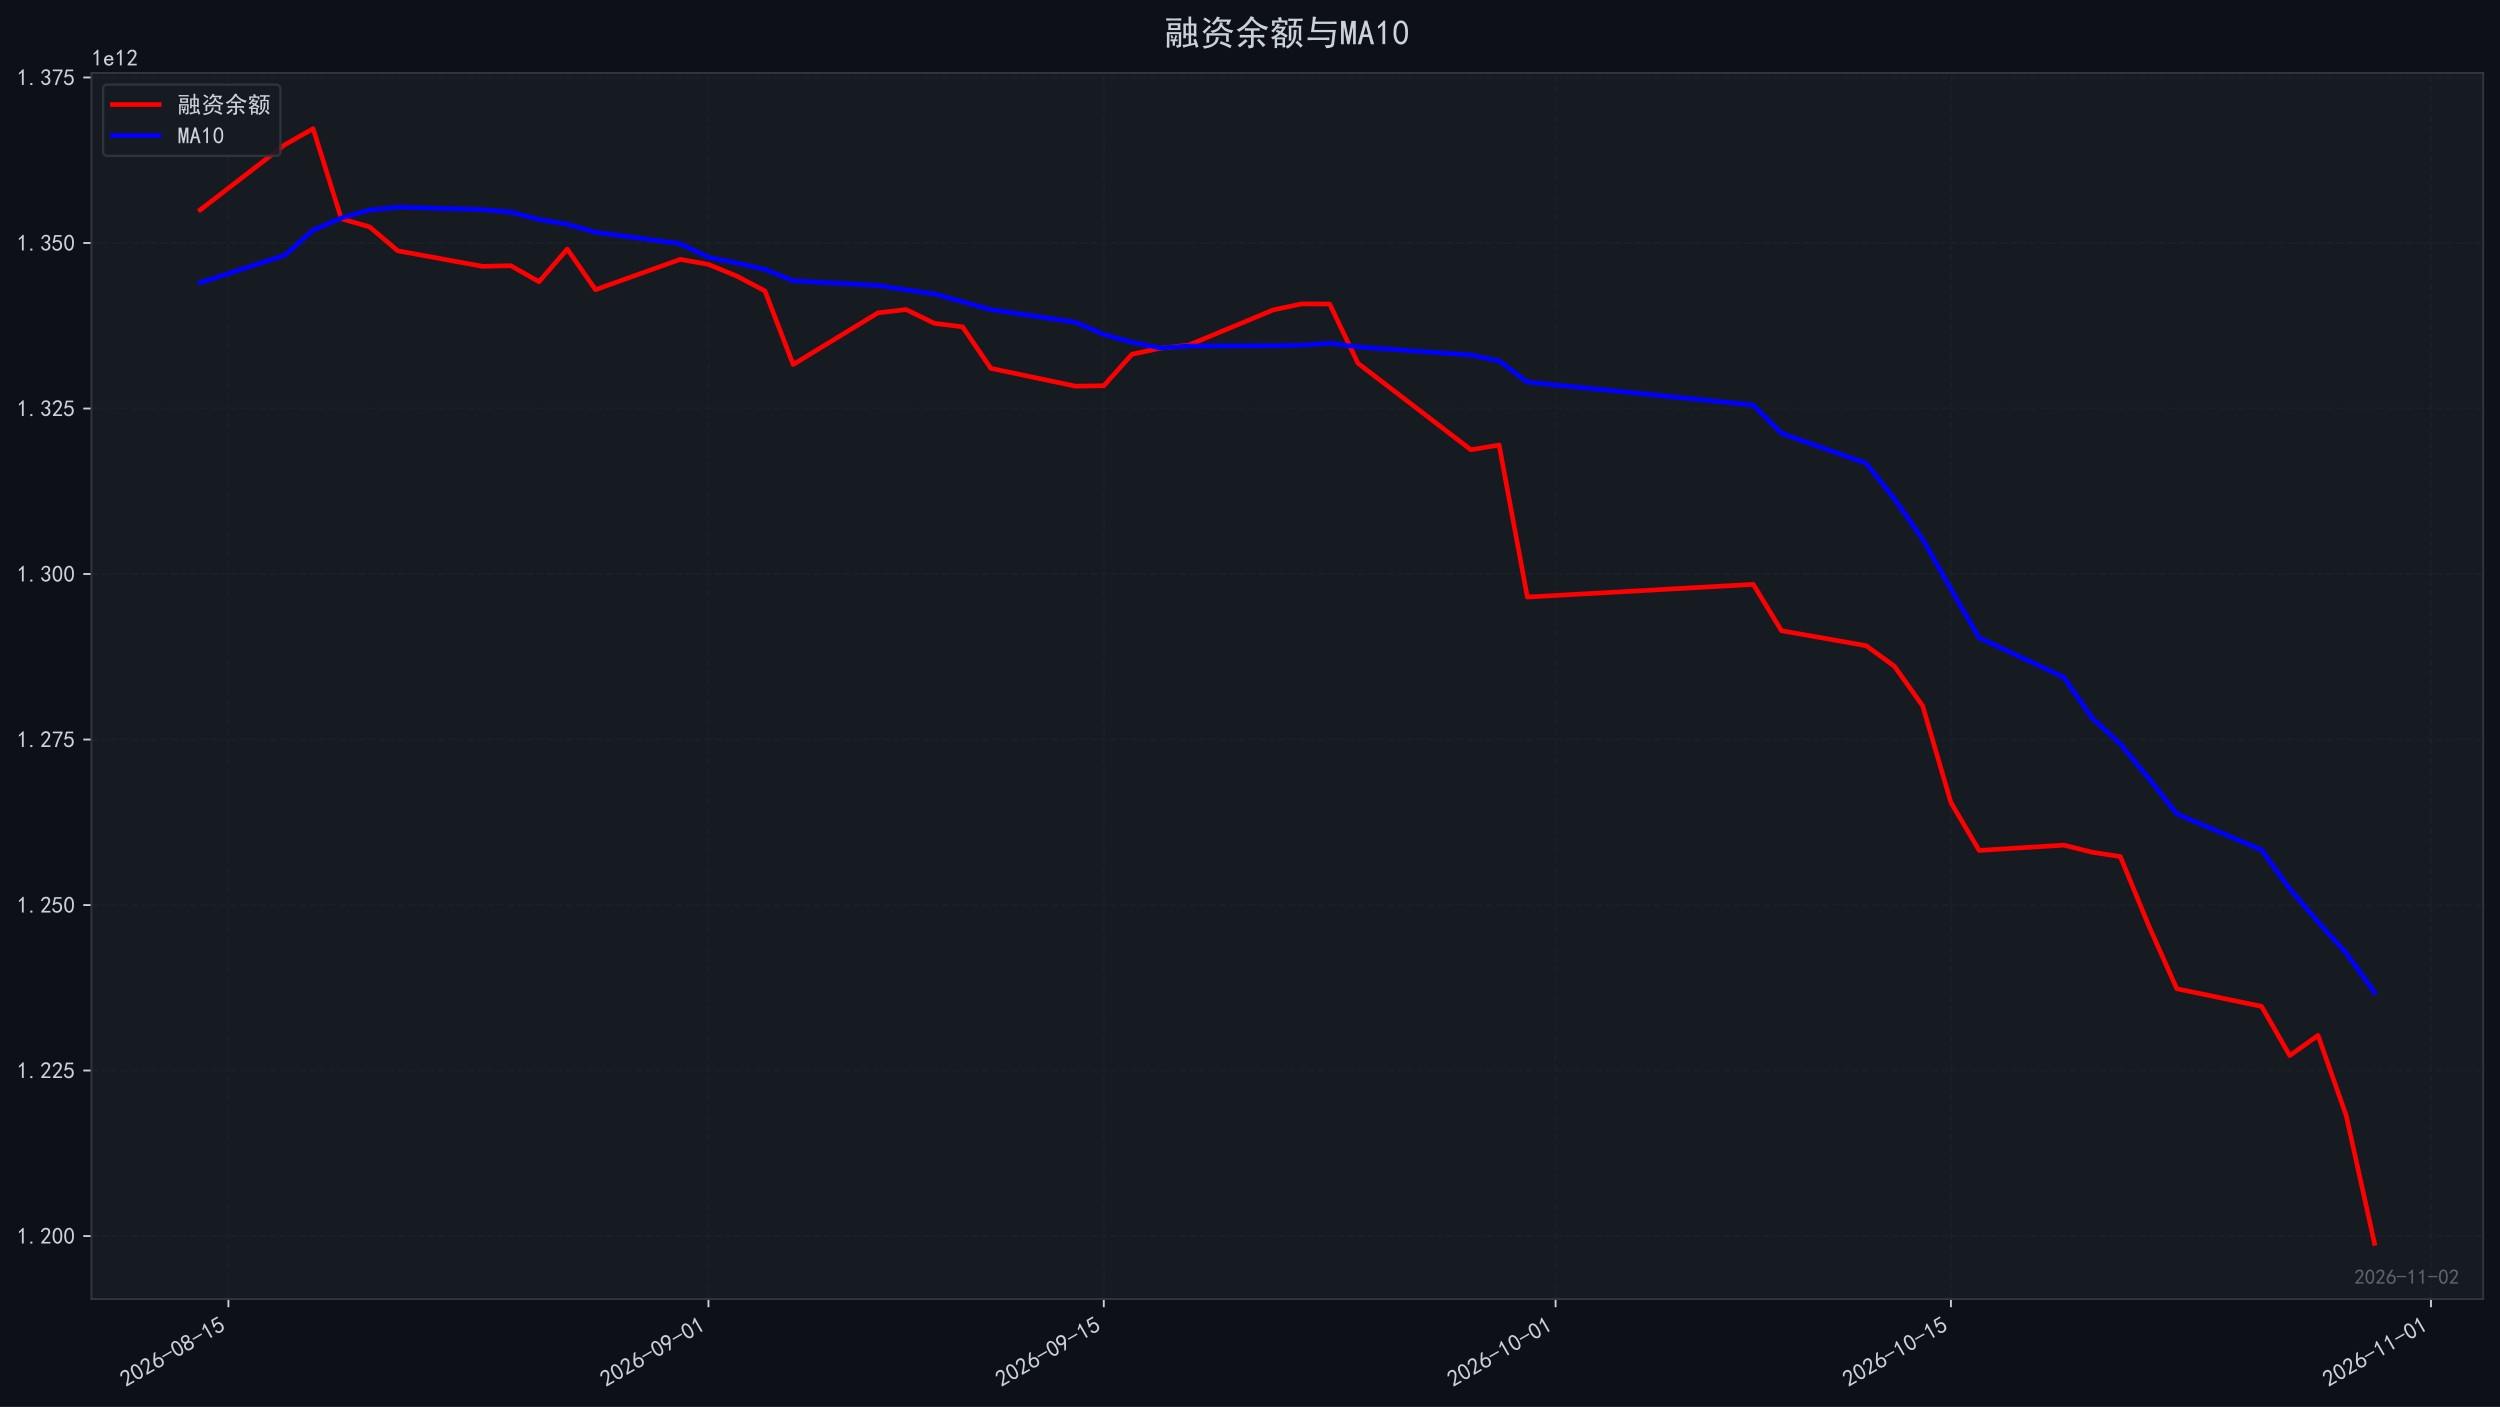
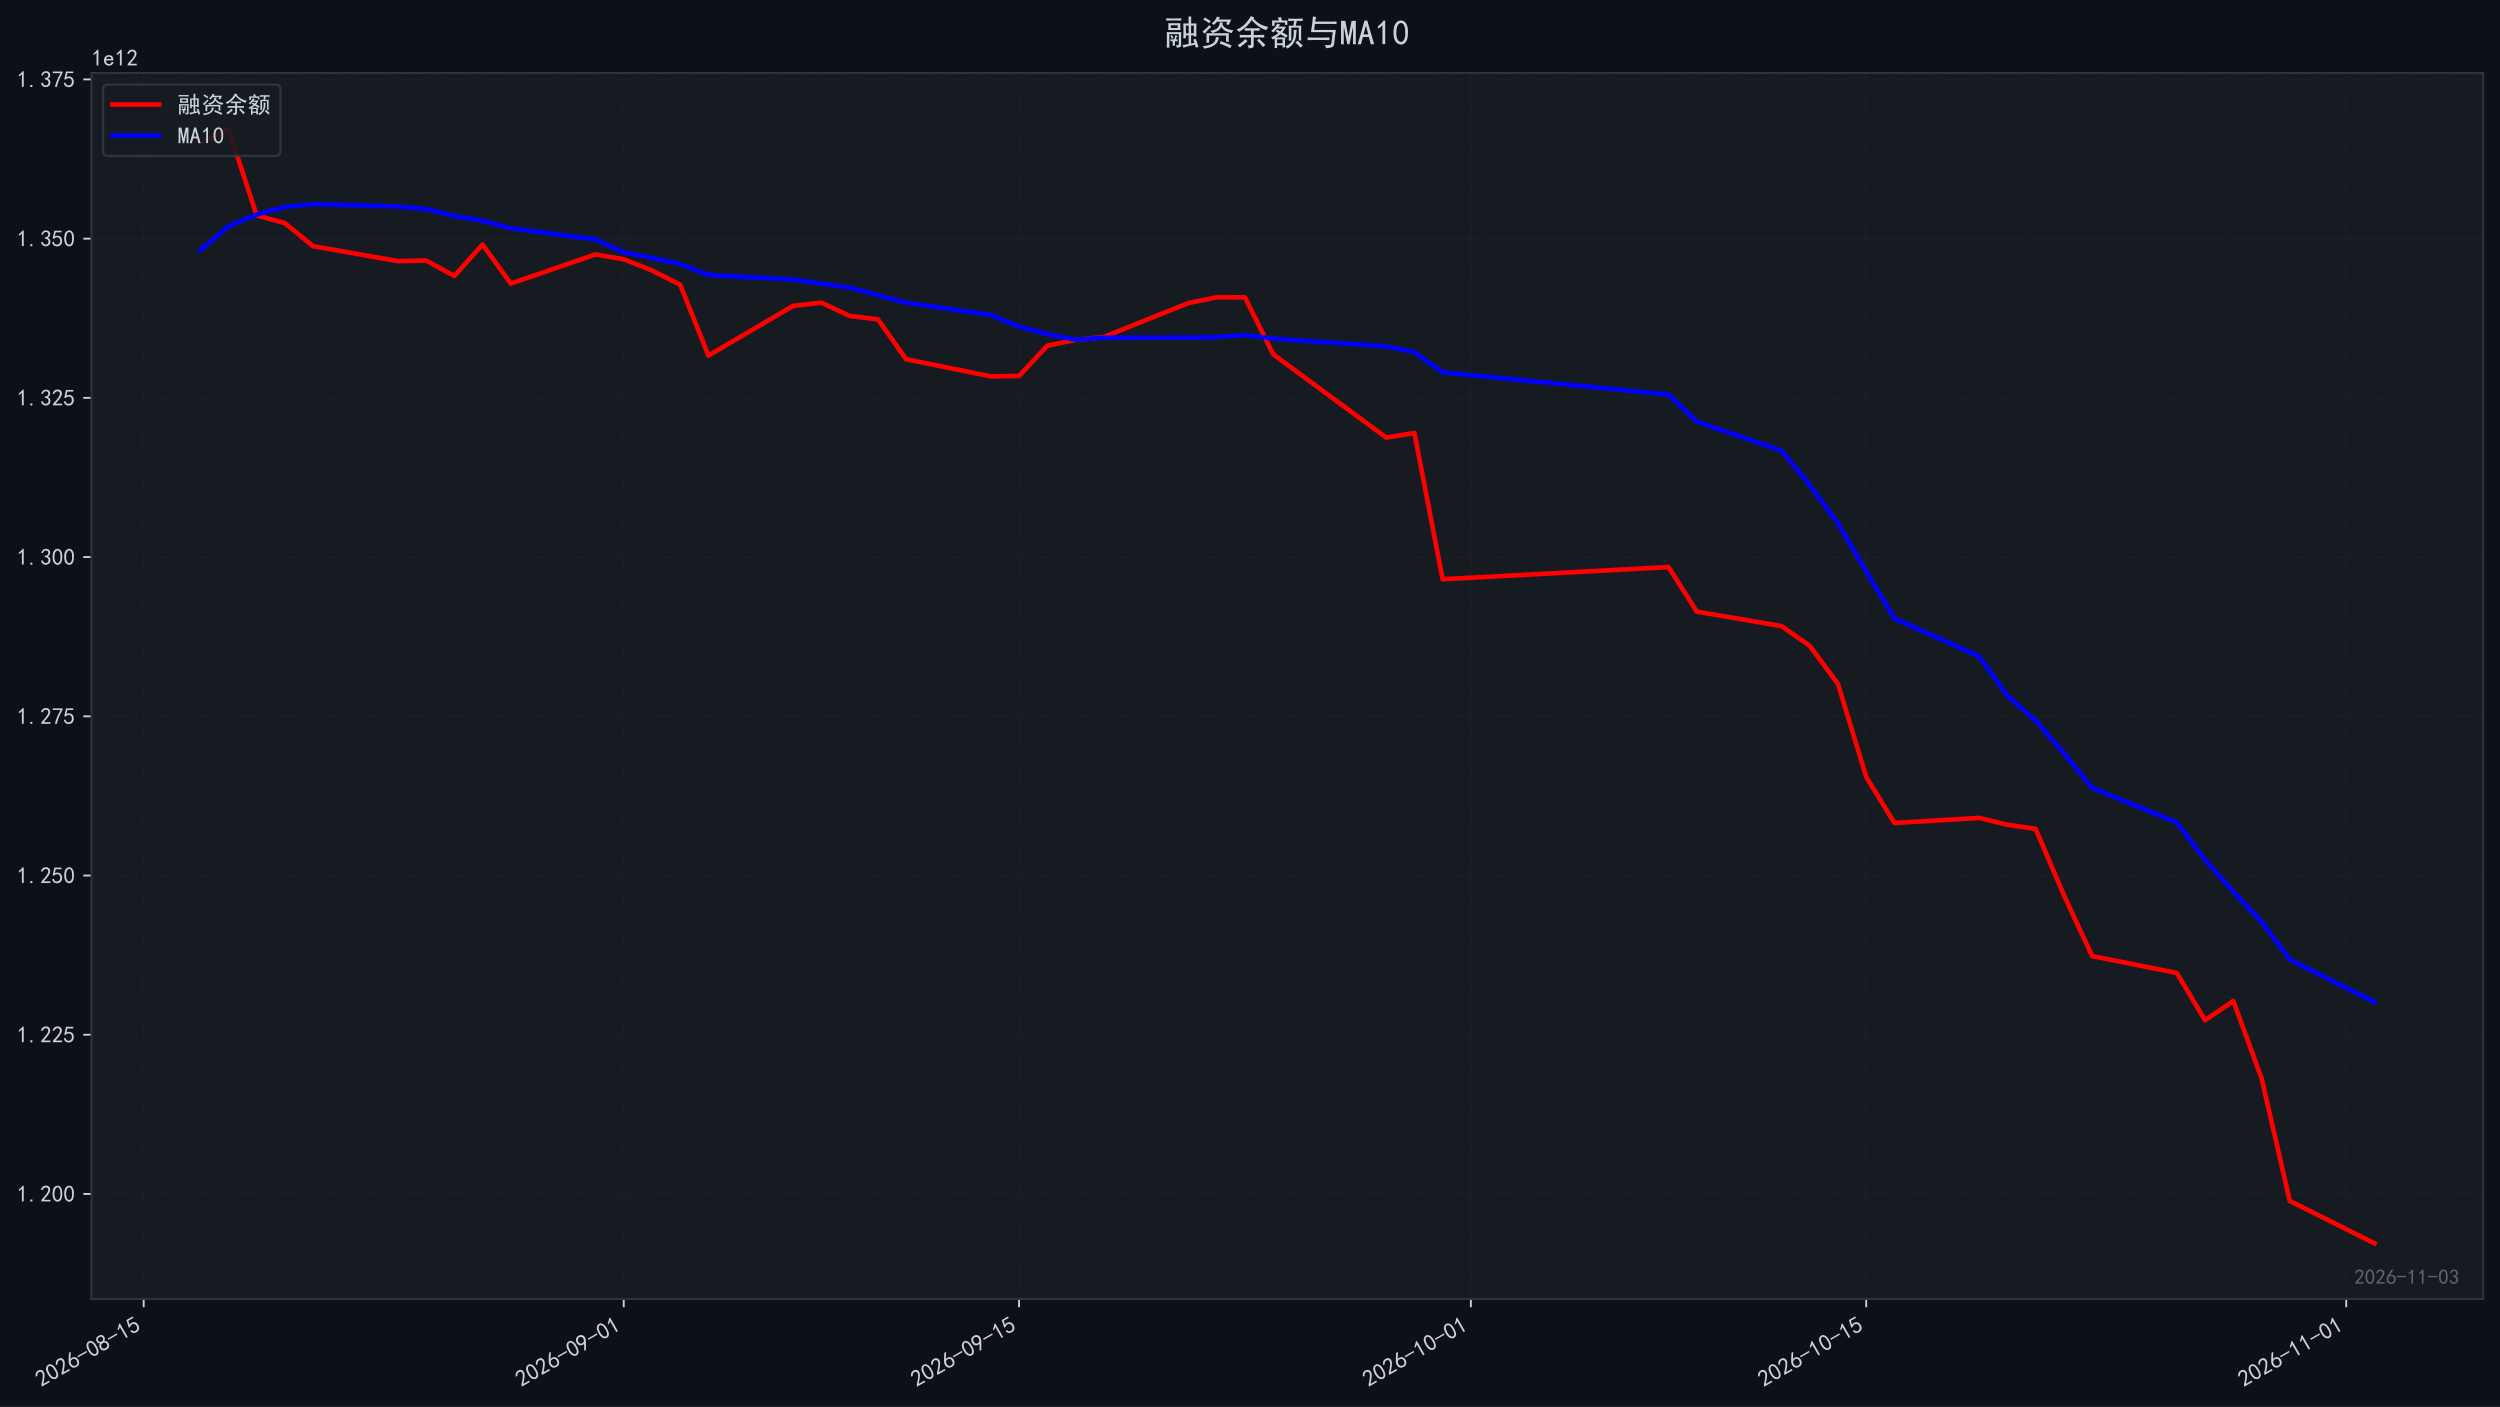
<svg xmlns="http://www.w3.org/2000/svg" xmlns:xlink="http://www.w3.org/1999/xlink" width="1071.68pt" height="603.107pt" viewBox="0 0 1071.68 603.107" version="1.1">
  <defs>
    <style type="text/css">*{stroke-linejoin: round; stroke-linecap: butt}</style>
  </defs>
  <g id="figure_1">
    <g id="patch_1">
      <path d="M 0 603.107  L 1071.68 603.107  L 1071.68 0  L 0 0  z " style="fill: #0d1117" />
    </g>
    <g id="axes_1">
      <g id="patch_2">
        <path d="M 39.2 556.87  L 1064.48 556.87  L 1064.48 31.27  L 39.2 31.27  z " style="fill: #161b22" />
      </g>
      <g id="matplotlib.axis_1">
        <g id="xtick_1">
          <g id="line2d_1">
-             <path d="M 97.908 556.87  L 97.908 31.27  " clip-path="url(#p83d1f04261)" style="fill: none; stroke-dasharray: 2.96,1.28; stroke-dashoffset: 0; stroke: #21262d; stroke-opacity: 0.4; stroke-width: 0.8" />
+             <path d="M 61.594 556.87  L 61.594 31.27  " clip-path="url(#pcb1a185628)" style="fill: none; stroke-dasharray: 2.96,1.28; stroke-dashoffset: 0; stroke: #21262d; stroke-opacity: 0.4; stroke-width: 0.8" />
          </g>
          <g id="line2d_2">
            <defs>
-               <path id="m26c6472123" d="M 0 0  L 0 3.5  " style="stroke: #c9d1d9; stroke-width: 0.8" />
+               <path id="m1c6e7446dd" d="M 0 0  L 0 3.5  " style="stroke: #c9d1d9; stroke-width: 0.8" />
            </defs>
            <g>
-               <use xlink:href="#m26c6472123" x="97.908" y="556.87" style="fill: #c9d1d9; stroke: #c9d1d9; stroke-width: 0.8" />
+               <use xlink:href="#m1c6e7446dd" x="61.594" y="556.87" style="fill: #c9d1d9; stroke: #c9d1d9; stroke-width: 0.8" />
            </g>
          </g>
          <g id="text_1">
-             <g style="fill: #c9d1d9" transform="translate(53.98221 594.8242) rotate(-30) scale(0.1 -0.1)">
+             <g style="fill: #c9d1d9" transform="translate(17.66768 594.8242) rotate(-30) scale(0.1 -0.1)">
              <defs>
                <path id="SimHei-32" d="M 300 250  Q 325 625 650 925  Q 975 1225 1475 1862  Q 1975 2500 2125 2850  Q 2275 3200 2237 3450  Q 2200 3700 2000 3862  Q 1800 4025 1537 4000  Q 1275 3975 1037 3800  Q 800 3625 675 3275  L 200 3350  Q 400 3925 712 4187  Q 1025 4450 1450 4475  Q 1700 4500 1900 4462  Q 2100 4425 2312 4287  Q 2525 4150 2662 3875  Q 2800 3600 2762 3212  Q 2725 2825 2375 2287  Q 2025 1750 1025 600  L 2825 600  L 2825 150  L 300 150  L 300 250  z " transform="scale(0.015625)" />
                <path id="SimHei-30" d="M 225 2537  Q 250 3200 412 3587  Q 575 3975 875 4225  Q 1175 4475 1612 4475  Q 2050 4475 2375 4112  Q 2700 3750 2800 3200  Q 2900 2650 2862 1937  Q 2825 1225 2612 775  Q 2400 325 1975 150  Q 1550 -25 1125 187  Q 700 400 525 750  Q 350 1100 275 1487  Q 200 1875 225 2537  z M 750 2687  Q 675 2000 800 1462  Q 925 925 1212 700  Q 1500 475 1800 612  Q 2100 750 2237 1162  Q 2375 1575 2375 2062  Q 2375 2550 2337 2950  Q 2300 3350 2112 3675  Q 1925 4000 1612 4012  Q 1300 4025 1062 3700  Q 825 3375 750 2687  z " transform="scale(0.015625)" />
                <path id="SimHei-36" d="M 250 1612  Q 275 1975 387 2225  Q 500 2475 725 2850  L 1750 4450  L 2325 4450  L 1275 2800  Q 1950 2975 2350 2750  Q 2750 2525 2887 2237  Q 3025 1950 3037 1612  Q 3050 1275 2937 950  Q 2825 625 2537 362  Q 2250 100 1737 75  Q 1225 50 862 262  Q 500 475 362 862  Q 225 1250 250 1612  z M 1025 787  Q 1250 550 1625 525  Q 2000 500 2250 775  Q 2500 1050 2500 1575  Q 2500 2100 2187 2300  Q 1875 2500 1487 2450  Q 1100 2400 925 2075  Q 750 1750 775 1387  Q 800 1025 1025 787  z " transform="scale(0.015625)" />
                <path id="SimHei-2d" d="M 2975 2125  L 125 2125  L 125 2525  L 2975 2525  L 2975 2125  z " transform="scale(0.015625)" />
                <path id="SimHei-38" d="M 175 1375  Q 175 1675 325 1962  Q 475 2250 825 2425  Q 525 2600 425 2812  Q 325 3025 312 3300  Q 300 3575 387 3775  Q 475 3975 650 4150  Q 825 4325 1037 4387  Q 1250 4450 1500 4450  Q 1750 4450 1950 4400  Q 2150 4350 2375 4187  Q 2600 4025 2700 3725  Q 2800 3425 2687 3025  Q 2575 2625 2100 2400  Q 2525 2275 2700 2012  Q 2875 1750 2875 1375  Q 2875 1000 2762 775  Q 2650 550 2512 400  Q 2375 250 2137 162  Q 1900 75 1537 75  Q 1175 75 912 162  Q 650 250 475 425  Q 300 600 237 837  Q 175 1075 175 1375  z M 687 1400  Q 675 1100 787 875  Q 900 650 1200 587  Q 1500 525 1825 600  Q 2150 675 2275 950  Q 2400 1225 2362 1500  Q 2325 1775 2050 1962  Q 1775 2150 1450 2125  Q 1125 2100 912 1900  Q 700 1700 687 1400  z M 775 3350  Q 775 3100 950 2875  Q 1125 2650 1500 2650  Q 1875 2650 2062 2875  Q 2250 3100 2237 3412  Q 2225 3725 2012 3875  Q 1800 4025 1437 4000  Q 1075 3975 925 3787  Q 775 3600 775 3350  z " transform="scale(0.015625)" />
                <path id="SimHei-31" d="M 1400 3600  Q 1075 3275 575 2975  L 575 3450  Q 1200 3875 1600 4450  L 1900 4450  L 1900 150  L 1400 150  L 1400 3600  z " transform="scale(0.015625)" />
                <path id="SimHei-35" d="M 550 1325  Q 725 650 1150 575  Q 1575 500 1837 662  Q 2100 825 2212 1087  Q 2325 1350 2312 1675  Q 2300 2000 2137 2225  Q 1975 2450 1725 2525  Q 1475 2600 1162 2525  Q 850 2450 650 2175  L 225 2225  Q 275 2375 700 4375  L 2675 4375  L 2675 3925  L 1075 3925  Q 950 3250 825 2850  Q 1200 3025 1525 3012  Q 1850 3000 2150 2862  Q 2450 2725 2587 2487  Q 2725 2250 2787 2012  Q 2850 1775 2837 1500  Q 2825 1225 2725 937  Q 2625 650 2425 462  Q 2225 275 1937 162  Q 1650 50 1275 75  Q 900 100 562 350  Q 225 600 100 1200  L 550 1325  z " transform="scale(0.015625)" />
              </defs>
              <use xlink:href="#SimHei-32" />
              <use xlink:href="#SimHei-30" transform="translate(50 0)" />
              <use xlink:href="#SimHei-32" transform="translate(100 0)" />
              <use xlink:href="#SimHei-36" transform="translate(150 0)" />
              <use xlink:href="#SimHei-2d" transform="translate(200 0)" />
              <use xlink:href="#SimHei-30" transform="translate(250 0)" />
              <use xlink:href="#SimHei-38" transform="translate(300 0)" />
              <use xlink:href="#SimHei-2d" transform="translate(350 0)" />
              <use xlink:href="#SimHei-31" transform="translate(400 0)" />
              <use xlink:href="#SimHei-35" transform="translate(450 0)" />
            </g>
          </g>
        </g>
        <g id="xtick_2">
          <g id="line2d_3">
-             <path d="M 303.691 556.87  L 303.691 31.27  " clip-path="url(#p83d1f04261)" style="fill: none; stroke-dasharray: 2.96,1.28; stroke-dashoffset: 0; stroke: #21262d; stroke-opacity: 0.4; stroke-width: 0.8" />
+             <path d="M 267.376 556.87  L 267.376 31.27  " clip-path="url(#pcb1a185628)" style="fill: none; stroke-dasharray: 2.96,1.28; stroke-dashoffset: 0; stroke: #21262d; stroke-opacity: 0.4; stroke-width: 0.8" />
          </g>
          <g id="line2d_4">
            <g>
-               <use xlink:href="#m26c6472123" x="303.691" y="556.87" style="fill: #c9d1d9; stroke: #c9d1d9; stroke-width: 0.8" />
+               <use xlink:href="#m1c6e7446dd" x="267.376" y="556.87" style="fill: #c9d1d9; stroke: #c9d1d9; stroke-width: 0.8" />
            </g>
          </g>
          <g id="text_2">
-             <g style="fill: #c9d1d9" transform="translate(259.7645 594.8242) rotate(-30) scale(0.1 -0.1)">
+             <g style="fill: #c9d1d9" transform="translate(223.45 594.8242) rotate(-30) scale(0.1 -0.1)">
              <defs>
                <path id="SimHei-39" d="M 800 75  Q 1350 1000 1700 1750  Q 1075 1650 662 1912  Q 250 2175 162 2625  Q 75 3075 175 3437  Q 275 3800 487 4037  Q 700 4275 1000 4375  Q 1300 4475 1537 4475  Q 1775 4475 2025 4375  Q 2275 4275 2475 4075  Q 2675 3875 2750 3662  Q 2825 3450 2825 3112  Q 2825 2775 2575 2250  Q 2325 1725 1350 75  L 800 75  z M 662 2875  Q 700 2550 937 2337  Q 1175 2125 1450 2150  Q 1725 2175 1887 2300  Q 2050 2425 2200 2725  Q 2300 3100 2250 3362  Q 2200 3625 1987 3800  Q 1775 3975 1525 3975  Q 1375 4000 1137 3900  Q 900 3800 762 3500  Q 625 3200 662 2875  z " transform="scale(0.015625)" />
              </defs>
              <use xlink:href="#SimHei-32" />
              <use xlink:href="#SimHei-30" transform="translate(50 0)" />
              <use xlink:href="#SimHei-32" transform="translate(100 0)" />
              <use xlink:href="#SimHei-36" transform="translate(150 0)" />
              <use xlink:href="#SimHei-2d" transform="translate(200 0)" />
              <use xlink:href="#SimHei-30" transform="translate(250 0)" />
              <use xlink:href="#SimHei-39" transform="translate(300 0)" />
              <use xlink:href="#SimHei-2d" transform="translate(350 0)" />
              <use xlink:href="#SimHei-30" transform="translate(400 0)" />
              <use xlink:href="#SimHei-31" transform="translate(450 0)" />
            </g>
          </g>
        </g>
        <g id="xtick_3">
          <g id="line2d_5">
-             <path d="M 473.159 556.87  L 473.159 31.27  " clip-path="url(#p83d1f04261)" style="fill: none; stroke-dasharray: 2.96,1.28; stroke-dashoffset: 0; stroke: #21262d; stroke-opacity: 0.4; stroke-width: 0.8" />
+             <path d="M 436.844 556.87  L 436.844 31.27  " clip-path="url(#pcb1a185628)" style="fill: none; stroke-dasharray: 2.96,1.28; stroke-dashoffset: 0; stroke: #21262d; stroke-opacity: 0.4; stroke-width: 0.8" />
          </g>
          <g id="line2d_6">
            <g>
-               <use xlink:href="#m26c6472123" x="473.159" y="556.87" style="fill: #c9d1d9; stroke: #c9d1d9; stroke-width: 0.8" />
+               <use xlink:href="#m1c6e7446dd" x="436.844" y="556.87" style="fill: #c9d1d9; stroke: #c9d1d9; stroke-width: 0.8" />
            </g>
          </g>
          <g id="text_3">
-             <g style="fill: #c9d1d9" transform="translate(429.2323 594.8242) rotate(-30) scale(0.1 -0.1)">
+             <g style="fill: #c9d1d9" transform="translate(392.9177 594.8242) rotate(-30) scale(0.1 -0.1)">
              <use xlink:href="#SimHei-32" />
              <use xlink:href="#SimHei-30" transform="translate(50 0)" />
              <use xlink:href="#SimHei-32" transform="translate(100 0)" />
              <use xlink:href="#SimHei-36" transform="translate(150 0)" />
              <use xlink:href="#SimHei-2d" transform="translate(200 0)" />
              <use xlink:href="#SimHei-30" transform="translate(250 0)" />
              <use xlink:href="#SimHei-39" transform="translate(300 0)" />
              <use xlink:href="#SimHei-2d" transform="translate(350 0)" />
              <use xlink:href="#SimHei-31" transform="translate(400 0)" />
              <use xlink:href="#SimHei-35" transform="translate(450 0)" />
            </g>
          </g>
        </g>
        <g id="xtick_4">
          <g id="line2d_7">
-             <path d="M 666.836 556.87  L 666.836 31.27  " clip-path="url(#p83d1f04261)" style="fill: none; stroke-dasharray: 2.96,1.28; stroke-dashoffset: 0; stroke: #21262d; stroke-opacity: 0.4; stroke-width: 0.8" />
+             <path d="M 630.521 556.87  L 630.521 31.27  " clip-path="url(#pcb1a185628)" style="fill: none; stroke-dasharray: 2.96,1.28; stroke-dashoffset: 0; stroke: #21262d; stroke-opacity: 0.4; stroke-width: 0.8" />
          </g>
          <g id="line2d_8">
            <g>
-               <use xlink:href="#m26c6472123" x="666.836" y="556.87" style="fill: #c9d1d9; stroke: #c9d1d9; stroke-width: 0.8" />
+               <use xlink:href="#m1c6e7446dd" x="630.521" y="556.87" style="fill: #c9d1d9; stroke: #c9d1d9; stroke-width: 0.8" />
            </g>
          </g>
          <g id="text_4">
-             <g style="fill: #c9d1d9" transform="translate(622.9097 594.8242) rotate(-30) scale(0.1 -0.1)">
+             <g style="fill: #c9d1d9" transform="translate(586.5952 594.8242) rotate(-30) scale(0.1 -0.1)">
              <use xlink:href="#SimHei-32" />
              <use xlink:href="#SimHei-30" transform="translate(50 0)" />
              <use xlink:href="#SimHei-32" transform="translate(100 0)" />
              <use xlink:href="#SimHei-36" transform="translate(150 0)" />
              <use xlink:href="#SimHei-2d" transform="translate(200 0)" />
              <use xlink:href="#SimHei-31" transform="translate(250 0)" />
              <use xlink:href="#SimHei-30" transform="translate(300 0)" />
              <use xlink:href="#SimHei-2d" transform="translate(350 0)" />
              <use xlink:href="#SimHei-30" transform="translate(400 0)" />
              <use xlink:href="#SimHei-31" transform="translate(450 0)" />
            </g>
          </g>
        </g>
        <g id="xtick_5">
          <g id="line2d_9">
-             <path d="M 836.304 556.87  L 836.304 31.27  " clip-path="url(#p83d1f04261)" style="fill: none; stroke-dasharray: 2.96,1.28; stroke-dashoffset: 0; stroke: #21262d; stroke-opacity: 0.4; stroke-width: 0.8" />
+             <path d="M 799.989 556.87  L 799.989 31.27  " clip-path="url(#pcb1a185628)" style="fill: none; stroke-dasharray: 2.96,1.28; stroke-dashoffset: 0; stroke: #21262d; stroke-opacity: 0.4; stroke-width: 0.8" />
          </g>
          <g id="line2d_10">
            <g>
-               <use xlink:href="#m26c6472123" x="836.304" y="556.87" style="fill: #c9d1d9; stroke: #c9d1d9; stroke-width: 0.8" />
+               <use xlink:href="#m1c6e7446dd" x="799.989" y="556.87" style="fill: #c9d1d9; stroke: #c9d1d9; stroke-width: 0.8" />
            </g>
          </g>
          <g id="text_5">
-             <g style="fill: #c9d1d9" transform="translate(792.3775 594.8242) rotate(-30) scale(0.1 -0.1)">
+             <g style="fill: #c9d1d9" transform="translate(756.063 594.8242) rotate(-30) scale(0.1 -0.1)">
              <use xlink:href="#SimHei-32" />
              <use xlink:href="#SimHei-30" transform="translate(50 0)" />
              <use xlink:href="#SimHei-32" transform="translate(100 0)" />
              <use xlink:href="#SimHei-36" transform="translate(150 0)" />
              <use xlink:href="#SimHei-2d" transform="translate(200 0)" />
              <use xlink:href="#SimHei-31" transform="translate(250 0)" />
              <use xlink:href="#SimHei-30" transform="translate(300 0)" />
              <use xlink:href="#SimHei-2d" transform="translate(350 0)" />
              <use xlink:href="#SimHei-31" transform="translate(400 0)" />
              <use xlink:href="#SimHei-35" transform="translate(450 0)" />
            </g>
          </g>
        </g>
        <g id="xtick_6">
          <g id="line2d_11">
-             <path d="M 1042.086 556.87  L 1042.086 31.27  " clip-path="url(#p83d1f04261)" style="fill: none; stroke-dasharray: 2.96,1.28; stroke-dashoffset: 0; stroke: #21262d; stroke-opacity: 0.4; stroke-width: 0.8" />
+             <path d="M 1005.772 556.87  L 1005.772 31.27  " clip-path="url(#pcb1a185628)" style="fill: none; stroke-dasharray: 2.96,1.28; stroke-dashoffset: 0; stroke: #21262d; stroke-opacity: 0.4; stroke-width: 0.8" />
          </g>
          <g id="line2d_12">
            <g>
-               <use xlink:href="#m26c6472123" x="1042.086" y="556.87" style="fill: #c9d1d9; stroke: #c9d1d9; stroke-width: 0.8" />
+               <use xlink:href="#m1c6e7446dd" x="1005.772" y="556.87" style="fill: #c9d1d9; stroke: #c9d1d9; stroke-width: 0.8" />
            </g>
          </g>
          <g id="text_6">
-             <g style="fill: #c9d1d9" transform="translate(998.1598 594.8242) rotate(-30) scale(0.1 -0.1)">
+             <g style="fill: #c9d1d9" transform="translate(961.8453 594.8242) rotate(-30) scale(0.1 -0.1)">
              <use xlink:href="#SimHei-32" />
              <use xlink:href="#SimHei-30" transform="translate(50 0)" />
              <use xlink:href="#SimHei-32" transform="translate(100 0)" />
              <use xlink:href="#SimHei-36" transform="translate(150 0)" />
              <use xlink:href="#SimHei-2d" transform="translate(200 0)" />
              <use xlink:href="#SimHei-31" transform="translate(250 0)" />
              <use xlink:href="#SimHei-31" transform="translate(300 0)" />
              <use xlink:href="#SimHei-2d" transform="translate(350 0)" />
              <use xlink:href="#SimHei-30" transform="translate(400 0)" />
              <use xlink:href="#SimHei-31" transform="translate(450 0)" />
            </g>
          </g>
        </g>
      </g>
      <g id="matplotlib.axis_2">
        <g id="ytick_1">
          <g id="line2d_13">
-             <path d="M 39.2 529.862  L 1064.48 529.862  " clip-path="url(#p83d1f04261)" style="fill: none; stroke-dasharray: 2.96,1.28; stroke-dashoffset: 0; stroke: #21262d; stroke-opacity: 0.4; stroke-width: 0.8" />
+             <path d="M 39.2 511.814  L 1064.48 511.814  " clip-path="url(#pcb1a185628)" style="fill: none; stroke-dasharray: 2.96,1.28; stroke-dashoffset: 0; stroke: #21262d; stroke-opacity: 0.4; stroke-width: 0.8" />
          </g>
          <g id="line2d_14">
            <defs>
-               <path id="mee0e6807bd" d="M 0 0  L -3.5 0  " style="stroke: #c9d1d9; stroke-width: 0.8" />
+               <path id="ma48b57192f" d="M 0 0  L -3.5 0  " style="stroke: #c9d1d9; stroke-width: 0.8" />
            </defs>
            <g>
-               <use xlink:href="#mee0e6807bd" x="39.2" y="529.862" style="fill: #c9d1d9; stroke: #c9d1d9; stroke-width: 0.8" />
+               <use xlink:href="#ma48b57192f" x="39.2" y="511.814" style="fill: #c9d1d9; stroke: #c9d1d9; stroke-width: 0.8" />
            </g>
          </g>
          <g id="text_7">
-             <g style="fill: #c9d1d9" transform="translate(7.2 533.2997) scale(0.1 -0.1)">
+             <g style="fill: #c9d1d9" transform="translate(7.2 515.2519) scale(0.1 -0.1)">
              <defs>
                <path id="SimHei-2e" d="M 1075 125  L 500 125  L 500 675  L 1075 675  L 1075 125  z " transform="scale(0.015625)" />
              </defs>
              <use xlink:href="#SimHei-31" />
              <use xlink:href="#SimHei-2e" transform="translate(50 0)" />
              <use xlink:href="#SimHei-32" transform="translate(100 0)" />
              <use xlink:href="#SimHei-30" transform="translate(150 0)" />
              <use xlink:href="#SimHei-30" transform="translate(200 0)" />
            </g>
          </g>
        </g>
        <g id="ytick_2">
          <g id="line2d_15">
-             <path d="M 39.2 458.912  L 1064.48 458.912  " clip-path="url(#p83d1f04261)" style="fill: none; stroke-dasharray: 2.96,1.28; stroke-dashoffset: 0; stroke: #21262d; stroke-opacity: 0.4; stroke-width: 0.8" />
+             <path d="M 39.2 443.562  L 1064.48 443.562  " clip-path="url(#pcb1a185628)" style="fill: none; stroke-dasharray: 2.96,1.28; stroke-dashoffset: 0; stroke: #21262d; stroke-opacity: 0.4; stroke-width: 0.8" />
          </g>
          <g id="line2d_16">
            <g>
-               <use xlink:href="#mee0e6807bd" x="39.2" y="458.912" style="fill: #c9d1d9; stroke: #c9d1d9; stroke-width: 0.8" />
+               <use xlink:href="#ma48b57192f" x="39.2" y="443.562" style="fill: #c9d1d9; stroke: #c9d1d9; stroke-width: 0.8" />
            </g>
          </g>
          <g id="text_8">
-             <g style="fill: #c9d1d9" transform="translate(7.2 462.3499) scale(0.1 -0.1)">
+             <g style="fill: #c9d1d9" transform="translate(7.2 446.9996) scale(0.1 -0.1)">
              <use xlink:href="#SimHei-31" />
              <use xlink:href="#SimHei-2e" transform="translate(50 0)" />
              <use xlink:href="#SimHei-32" transform="translate(100 0)" />
              <use xlink:href="#SimHei-32" transform="translate(150 0)" />
              <use xlink:href="#SimHei-35" transform="translate(200 0)" />
            </g>
          </g>
        </g>
        <g id="ytick_3">
          <g id="line2d_17">
-             <path d="M 39.2 387.963  L 1064.48 387.963  " clip-path="url(#p83d1f04261)" style="fill: none; stroke-dasharray: 2.96,1.28; stroke-dashoffset: 0; stroke: #21262d; stroke-opacity: 0.4; stroke-width: 0.8" />
+             <path d="M 39.2 375.31  L 1064.48 375.31  " clip-path="url(#pcb1a185628)" style="fill: none; stroke-dasharray: 2.96,1.28; stroke-dashoffset: 0; stroke: #21262d; stroke-opacity: 0.4; stroke-width: 0.8" />
          </g>
          <g id="line2d_18">
            <g>
-               <use xlink:href="#mee0e6807bd" x="39.2" y="387.963" style="fill: #c9d1d9; stroke: #c9d1d9; stroke-width: 0.8" />
+               <use xlink:href="#ma48b57192f" x="39.2" y="375.31" style="fill: #c9d1d9; stroke: #c9d1d9; stroke-width: 0.8" />
            </g>
          </g>
          <g id="text_9">
-             <g style="fill: #c9d1d9" transform="translate(7.2 391.4002) scale(0.1 -0.1)">
+             <g style="fill: #c9d1d9" transform="translate(7.2 378.7474) scale(0.1 -0.1)">
              <use xlink:href="#SimHei-31" />
              <use xlink:href="#SimHei-2e" transform="translate(50 0)" />
              <use xlink:href="#SimHei-32" transform="translate(100 0)" />
              <use xlink:href="#SimHei-35" transform="translate(150 0)" />
              <use xlink:href="#SimHei-30" transform="translate(200 0)" />
            </g>
          </g>
        </g>
        <g id="ytick_4">
          <g id="line2d_19">
-             <path d="M 39.2 317.013  L 1064.48 317.013  " clip-path="url(#p83d1f04261)" style="fill: none; stroke-dasharray: 2.96,1.28; stroke-dashoffset: 0; stroke: #21262d; stroke-opacity: 0.4; stroke-width: 0.8" />
+             <path d="M 39.2 307.058  L 1064.48 307.058  " clip-path="url(#pcb1a185628)" style="fill: none; stroke-dasharray: 2.96,1.28; stroke-dashoffset: 0; stroke: #21262d; stroke-opacity: 0.4; stroke-width: 0.8" />
          </g>
          <g id="line2d_20">
            <g>
-               <use xlink:href="#mee0e6807bd" x="39.2" y="317.013" style="fill: #c9d1d9; stroke: #c9d1d9; stroke-width: 0.8" />
+               <use xlink:href="#ma48b57192f" x="39.2" y="307.058" style="fill: #c9d1d9; stroke: #c9d1d9; stroke-width: 0.8" />
            </g>
          </g>
          <g id="text_10">
-             <g style="fill: #c9d1d9" transform="translate(7.2 320.4505) scale(0.1 -0.1)">
+             <g style="fill: #c9d1d9" transform="translate(7.2 310.4951) scale(0.1 -0.1)">
              <defs>
                <path id="SimHei-37" d="M 850 150  Q 1300 2050 2425 3925  L 275 3925  L 275 4375  L 2950 4375  L 2950 3950  Q 1775 2050 1400 150  L 850 150  z " transform="scale(0.015625)" />
              </defs>
              <use xlink:href="#SimHei-31" />
              <use xlink:href="#SimHei-2e" transform="translate(50 0)" />
              <use xlink:href="#SimHei-32" transform="translate(100 0)" />
              <use xlink:href="#SimHei-37" transform="translate(150 0)" />
              <use xlink:href="#SimHei-35" transform="translate(200 0)" />
            </g>
          </g>
        </g>
        <g id="ytick_5">
          <g id="line2d_21">
-             <path d="M 39.2 246.063  L 1064.48 246.063  " clip-path="url(#p83d1f04261)" style="fill: none; stroke-dasharray: 2.96,1.28; stroke-dashoffset: 0; stroke: #21262d; stroke-opacity: 0.4; stroke-width: 0.8" />
+             <path d="M 39.2 238.805  L 1064.48 238.805  " clip-path="url(#pcb1a185628)" style="fill: none; stroke-dasharray: 2.96,1.28; stroke-dashoffset: 0; stroke: #21262d; stroke-opacity: 0.4; stroke-width: 0.8" />
          </g>
          <g id="line2d_22">
            <g>
-               <use xlink:href="#mee0e6807bd" x="39.2" y="246.063" style="fill: #c9d1d9; stroke: #c9d1d9; stroke-width: 0.8" />
+               <use xlink:href="#ma48b57192f" x="39.2" y="238.805" style="fill: #c9d1d9; stroke: #c9d1d9; stroke-width: 0.8" />
            </g>
          </g>
          <g id="text_11">
-             <g style="fill: #c9d1d9" transform="translate(7.2 249.5008) scale(0.1 -0.1)">
+             <g style="fill: #c9d1d9" transform="translate(7.2 242.2428) scale(0.1 -0.1)">
              <defs>
                <path id="SimHei-33" d="M 250 1225  L 700 1300  Q 800 975 1025 762  Q 1250 550 1587 562  Q 1925 575 2125 837  Q 2325 1100 2300 1437  Q 2275 1775 2037 1962  Q 1800 2150 1275 2225  L 1275 2550  Q 1800 2600 2037 2825  Q 2275 3050 2250 3412  Q 2225 3775 1925 3937  Q 1625 4100 1287 3975  Q 950 3850 750 3275  L 300 3350  Q 450 3800 712 4100  Q 975 4400 1425 4450  Q 1875 4500 2212 4337  Q 2550 4175 2687 3837  Q 2825 3500 2725 3100  Q 2625 2700 2150 2400  Q 2500 2250 2687 1950  Q 2875 1650 2812 1162  Q 2750 675 2375 375  Q 2000 75 1525 87  Q 1050 100 700 387  Q 350 675 250 1225  z " transform="scale(0.015625)" />
              </defs>
              <use xlink:href="#SimHei-31" />
              <use xlink:href="#SimHei-2e" transform="translate(50 0)" />
              <use xlink:href="#SimHei-33" transform="translate(100 0)" />
              <use xlink:href="#SimHei-30" transform="translate(150 0)" />
              <use xlink:href="#SimHei-30" transform="translate(200 0)" />
            </g>
          </g>
        </g>
        <g id="ytick_6">
          <g id="line2d_23">
-             <path d="M 39.2 175.114  L 1064.48 175.114  " clip-path="url(#p83d1f04261)" style="fill: none; stroke-dasharray: 2.96,1.28; stroke-dashoffset: 0; stroke: #21262d; stroke-opacity: 0.4; stroke-width: 0.8" />
+             <path d="M 39.2 170.553  L 1064.48 170.553  " clip-path="url(#pcb1a185628)" style="fill: none; stroke-dasharray: 2.96,1.28; stroke-dashoffset: 0; stroke: #21262d; stroke-opacity: 0.4; stroke-width: 0.8" />
          </g>
          <g id="line2d_24">
            <g>
-               <use xlink:href="#mee0e6807bd" x="39.2" y="175.114" style="fill: #c9d1d9; stroke: #c9d1d9; stroke-width: 0.8" />
+               <use xlink:href="#ma48b57192f" x="39.2" y="170.553" style="fill: #c9d1d9; stroke: #c9d1d9; stroke-width: 0.8" />
            </g>
          </g>
          <g id="text_12">
-             <g style="fill: #c9d1d9" transform="translate(7.2 178.551) scale(0.1 -0.1)">
+             <g style="fill: #c9d1d9" transform="translate(7.2 173.9905) scale(0.1 -0.1)">
              <use xlink:href="#SimHei-31" />
              <use xlink:href="#SimHei-2e" transform="translate(50 0)" />
              <use xlink:href="#SimHei-33" transform="translate(100 0)" />
              <use xlink:href="#SimHei-32" transform="translate(150 0)" />
              <use xlink:href="#SimHei-35" transform="translate(200 0)" />
            </g>
          </g>
        </g>
        <g id="ytick_7">
          <g id="line2d_25">
-             <path d="M 39.2 104.164  L 1064.48 104.164  " clip-path="url(#p83d1f04261)" style="fill: none; stroke-dasharray: 2.96,1.28; stroke-dashoffset: 0; stroke: #21262d; stroke-opacity: 0.4; stroke-width: 0.8" />
+             <path d="M 39.2 102.301  L 1064.48 102.301  " clip-path="url(#pcb1a185628)" style="fill: none; stroke-dasharray: 2.96,1.28; stroke-dashoffset: 0; stroke: #21262d; stroke-opacity: 0.4; stroke-width: 0.8" />
          </g>
          <g id="line2d_26">
            <g>
-               <use xlink:href="#mee0e6807bd" x="39.2" y="104.164" style="fill: #c9d1d9; stroke: #c9d1d9; stroke-width: 0.8" />
+               <use xlink:href="#ma48b57192f" x="39.2" y="102.301" style="fill: #c9d1d9; stroke: #c9d1d9; stroke-width: 0.8" />
            </g>
          </g>
          <g id="text_13">
-             <g style="fill: #c9d1d9" transform="translate(7.2 107.6013) scale(0.1 -0.1)">
+             <g style="fill: #c9d1d9" transform="translate(7.2 105.7383) scale(0.1 -0.1)">
              <use xlink:href="#SimHei-31" />
              <use xlink:href="#SimHei-2e" transform="translate(50 0)" />
              <use xlink:href="#SimHei-33" transform="translate(100 0)" />
              <use xlink:href="#SimHei-35" transform="translate(150 0)" />
              <use xlink:href="#SimHei-30" transform="translate(200 0)" />
            </g>
          </g>
        </g>
        <g id="ytick_8">
          <g id="line2d_27">
-             <path d="M 39.2 33.214  L 1064.48 33.214  " clip-path="url(#p83d1f04261)" style="fill: none; stroke-dasharray: 2.96,1.28; stroke-dashoffset: 0; stroke: #21262d; stroke-opacity: 0.4; stroke-width: 0.8" />
+             <path d="M 39.2 34.049  L 1064.48 34.049  " clip-path="url(#pcb1a185628)" style="fill: none; stroke-dasharray: 2.96,1.28; stroke-dashoffset: 0; stroke: #21262d; stroke-opacity: 0.4; stroke-width: 0.8" />
          </g>
          <g id="line2d_28">
            <g>
-               <use xlink:href="#mee0e6807bd" x="39.2" y="33.214" style="fill: #c9d1d9; stroke: #c9d1d9; stroke-width: 0.8" />
+               <use xlink:href="#ma48b57192f" x="39.2" y="34.049" style="fill: #c9d1d9; stroke: #c9d1d9; stroke-width: 0.8" />
            </g>
          </g>
          <g id="text_14">
-             <g style="fill: #c9d1d9" transform="translate(7.2 36.65159) scale(0.1 -0.1)">
+             <g style="fill: #c9d1d9" transform="translate(7.2 37.486) scale(0.1 -0.1)">
              <use xlink:href="#SimHei-31" />
              <use xlink:href="#SimHei-2e" transform="translate(50 0)" />
              <use xlink:href="#SimHei-33" transform="translate(100 0)" />
              <use xlink:href="#SimHei-37" transform="translate(150 0)" />
              <use xlink:href="#SimHei-35" transform="translate(200 0)" />
            </g>
          </g>
        </g>
        <g id="text_15">
          <g style="fill: #c9d1d9" transform="translate(39.2 28.27031) scale(0.1 -0.1)">
            <defs>
              <path id="SimHei-65" d="M 2850 1075  Q 2800 625 2450 350  Q 2100 75 1625 75  Q 1025 75 637 462  Q 250 850 250 1525  Q 250 2200 637 2587  Q 1025 2975 1625 2975  Q 2150 2975 2487 2637  Q 2825 2300 2825 1525  L 800 1525  Q 800 975 1037 750  Q 1275 525 1625 525  Q 1900 525 2075 662  Q 2250 800 2300 1075  L 2850 1075  z M 2250 1925  Q 2200 2275 2025 2412  Q 1850 2550 1575 2550  Q 1325 2550 1125 2412  Q 925 2275 825 1925  L 2250 1925  z " transform="scale(0.015625)" />
            </defs>
            <use xlink:href="#SimHei-31" />
            <use xlink:href="#SimHei-65" transform="translate(50 0)" />
            <use xlink:href="#SimHei-31" transform="translate(100 0)" />
            <use xlink:href="#SimHei-32" transform="translate(150 0)" />
          </g>
        </g>
      </g>
      <g id="line2d_29">
-         <path d="M 85.804 89.981  L 122.118 62.02  L 134.223 55.161  L 146.328 93.789  L 158.433 97.252  L 170.538 107.523  L 206.852 114.18  L 218.957 113.888  L 231.062 120.776  L 243.167 106.789  L 255.271 124.189  L 291.586 111.19  L 303.691 113.355  L 315.796 118.327  L 327.9 124.701  L 340.005 156.26  L 376.32 134.114  L 388.425 132.698  L 400.529 138.608  L 412.634 140.102  L 424.739 157.902  L 461.054 165.545  L 473.159 165.346  L 485.263 151.85  L 497.368 149.274  L 509.473 147.977  L 545.788 132.855  L 557.892 130.281  L 569.997 130.324  L 582.102 155.697  L 630.521 192.798  L 642.626 190.772  L 654.731 255.938  L 751.57 250.495  L 763.675 270.365  L 799.989 276.808  L 812.094 285.612  L 824.199 302.604  L 836.304 344.012  L 848.409 364.549  L 884.723 362.284  L 896.828 365.321  L 908.933 367.186  L 921.038 396.651  L 933.142 423.86  L 969.457 431.391  L 981.562 452.473  L 993.667 443.848  L 1005.772 478.242  L 1017.876 532.979  " clip-path="url(#p83d1f04261)" style="fill: none; stroke: #ff0000; stroke-width: 2; stroke-linecap: square" />
+         <path d="M 85.804 61.759  L 97.908 55.161  L 110.013 92.32  L 122.118 95.652  L 134.223 105.532  L 170.538 111.936  L 182.642 111.655  L 194.747 118.282  L 206.852 104.826  L 218.957 121.565  L 255.271 109.06  L 267.376 111.143  L 279.481 115.926  L 291.586 122.057  L 303.691 152.417  L 340.005 131.112  L 352.11 129.75  L 364.215 135.435  L 376.32 136.872  L 388.425 153.996  L 424.739 161.348  L 436.844 161.157  L 448.949 148.174  L 461.054 145.696  L 473.159 144.448  L 509.473 129.901  L 521.578 127.425  L 533.683 127.466  L 545.788 151.874  L 594.207 187.565  L 606.312 185.616  L 618.417 248.304  L 715.255 243.069  L 727.36 262.183  L 763.675 268.382  L 775.78 276.85  L 787.884 293.197  L 799.989 333.03  L 812.094 352.787  L 848.409 350.608  L 860.513 353.529  L 872.618 355.323  L 884.723 383.668  L 896.828 409.843  L 933.142 417.087  L 945.247 437.367  L 957.352 429.071  L 969.457 462.157  L 981.562 514.813  L 1017.876 532.979  " clip-path="url(#pcb1a185628)" style="fill: none; stroke: #ff0000; stroke-width: 2; stroke-linecap: square" />
      </g>
      <g id="line2d_30">
-         <path d="M 85.804 121.191  L 122.118 109.387  L 134.223 98.643  L 146.328 93.458  L 158.433 90.008  L 170.538 88.816  L 206.852 89.843  L 218.957 90.936  L 231.062 94.083  L 243.167 96.136  L 255.271 99.557  L 291.586 104.474  L 303.691 110.293  L 315.796 112.747  L 327.9 115.492  L 340.005 120.366  L 376.32 122.359  L 388.425 124.24  L 400.529 126.023  L 412.634 129.354  L 424.739 132.726  L 461.054 138.161  L 473.159 143.36  L 485.263 146.713  L 497.368 149.17  L 509.473 148.342  L 545.788 148.216  L 557.892 147.974  L 569.997 147.146  L 582.102 148.705  L 630.521 152.195  L 642.626 154.717  L 654.731 163.777  L 751.57 173.641  L 763.675 185.75  L 799.989 198.633  L 812.094 213.909  L 824.199 231.141  L 836.304 252.51  L 848.409 273.395  L 884.723 290.344  L 896.828 307.799  L 908.933 318.924  L 921.038 333.539  L 933.142 348.889  L 969.457 364.347  L 981.562 381.033  L 993.667 395.158  L 1005.772 408.581  L 1017.876 425.424  " clip-path="url(#p83d1f04261)" style="fill: none; stroke: #0000ff; stroke-width: 2; stroke-linecap: square" />
+         <path d="M 85.804 107.326  L 97.908 96.989  L 110.013 92.002  L 122.118 88.683  L 134.223 87.537  L 170.538 88.524  L 182.642 89.575  L 194.747 92.603  L 206.852 94.578  L 218.957 97.869  L 255.271 102.599  L 267.376 108.197  L 279.481 110.558  L 291.586 113.198  L 303.691 117.887  L 340.005 119.804  L 352.11 121.614  L 364.215 123.329  L 376.32 126.534  L 388.425 129.777  L 424.739 135.006  L 436.844 140.007  L 448.949 143.232  L 461.054 145.596  L 473.159 144.799  L 509.473 144.678  L 521.578 144.445  L 533.683 143.648  L 545.788 145.149  L 594.207 148.506  L 606.312 150.932  L 618.417 159.647  L 715.255 169.137  L 727.36 180.785  L 763.675 193.179  L 775.78 207.874  L 787.884 224.451  L 799.989 245.007  L 812.094 265.098  L 848.409 281.403  L 860.513 298.194  L 872.618 308.896  L 884.723 322.956  L 896.828 337.722  L 933.142 352.592  L 945.247 368.644  L 957.352 382.231  L 969.457 395.144  L 981.562 411.347  L 1017.876 429.584  " clip-path="url(#pcb1a185628)" style="fill: none; stroke: #0000ff; stroke-width: 2; stroke-linecap: square" />
      </g>
      <g id="patch_3">
        <path d="M 39.2 556.87  L 39.2 31.27  " style="fill: none; stroke: #30363d; stroke-width: 0.8; stroke-linejoin: miter; stroke-linecap: square" />
      </g>
      <g id="patch_4">
        <path d="M 1064.48 556.87  L 1064.48 31.27  " style="fill: none; stroke: #30363d; stroke-width: 0.8; stroke-linejoin: miter; stroke-linecap: square" />
      </g>
      <g id="patch_5">
        <path d="M 39.2 556.87  L 1064.48 556.87  " style="fill: none; stroke: #30363d; stroke-width: 0.8; stroke-linejoin: miter; stroke-linecap: square" />
      </g>
      <g id="patch_6">
        <path d="M 39.2 31.27  L 1064.48 31.27  " style="fill: none; stroke: #30363d; stroke-width: 0.8; stroke-linejoin: miter; stroke-linecap: square" />
      </g>
      <g id="text_16">
        <g style="fill: #8b949e; opacity: 0.6" transform="translate(1009.227 550.4893) scale(0.09 -0.09)">
          <use xlink:href="#SimHei-32" />
          <use xlink:href="#SimHei-30" transform="translate(50 0)" />
          <use xlink:href="#SimHei-32" transform="translate(100 0)" />
          <use xlink:href="#SimHei-36" transform="translate(150 0)" />
          <use xlink:href="#SimHei-2d" transform="translate(200 0)" />
          <use xlink:href="#SimHei-31" transform="translate(250 0)" />
          <use xlink:href="#SimHei-31" transform="translate(300 0)" />
          <use xlink:href="#SimHei-2d" transform="translate(350 0)" />
          <use xlink:href="#SimHei-30" transform="translate(400 0)" />
-           <use xlink:href="#SimHei-32" transform="translate(450 0)" />
+           <use xlink:href="#SimHei-33" transform="translate(450 0)" />
        </g>
      </g>
      <g id="text_17">
        <g style="fill: #c9d1d9" transform="translate(499.34 19.27031) scale(0.15 -0.15)">
          <defs>
            <path id="SimHei-878d" d="M 5200 975  Q 5400 1025 5650 1125  Q 5775 775 5887 475  Q 6000 175 6150 -350  Q 5925 -425 5675 -500  Q 5575 -175 5500 50  Q 4825 -100 4362 -212  Q 3900 -325 3400 -500  Q 3325 -225 3200 0  Q 3575 25 4350 175  L 4350 1750  L 3850 1750  L 3850 1225  L 3375 1225  Q 3400 1975 3400 2675  Q 3400 3400 3375 3925  L 4350 3925  Q 4350 4925 4325 5200  L 4825 5200  Q 4800 4875 4800 3925  L 5775 3925  Q 5750 3325 5750 2700  Q 5750 2100 5775 1550  L 5300 1550  L 5300 1750  L 4800 1750  L 4800 250  Q 5075 325 5400 400  Q 5325 650 5200 975  z M 2025 -50  Q 2425 -50 2475 -12  Q 2525 25 2550 150  L 2550 1975  L 825 1975  L 825 -500  L 350 -500  Q 375 100 375 475  L 375 1400  Q 375 1850 350 2350  L 3000 2350  Q 2975 1950 2975 1450  L 2975 -25  Q 2975 -325 2787 -387  Q 2600 -450 2225 -525  Q 2125 -225 2025 -50  z M 625 2725  Q 650 3050 650 3350  Q 650 3675 625 3975  L 2850 3975  Q 2825 3675 2825 3350  Q 2825 3050 2850 2725  L 625 2725  z M 3000 4450  Q 2650 4475 2175 4475  L 1200 4475  Q 625 4475 250 4450  L 250 4875  Q 550 4850 1125 4850  L 2175 4850  Q 2700 4850 3000 4875  L 3000 4450  z M 2325 1675  Q 2175 1475 2000 1025  L 2325 1025  L 2325 675  L 1850 675  L 1850 -125  L 1425 -125  L 1425 675  L 1025 675  L 1025 1025  L 1700 1025  Q 1875 1500 1925 1825  Q 2100 1700 2325 1675  z M 5300 2125  L 5300 3550  L 4800 3550  L 4800 2125  L 5300 2125  z M 4350 2125  L 4350 3550  L 3850 3550  L 3850 2125  L 4350 2125  z M 2350 3100  L 2350 3600  L 1100 3600  L 1100 3100  L 2350 3100  z M 1575 1275  Q 1400 1225 1225 1150  Q 1150 1425 1025 1675  L 1325 1825  Q 1425 1550 1575 1275  z " transform="scale(0.015625)" />
            <path id="SimHei-8d44" d="M 5300 2150  Q 5275 1825 5275 1450  Q 5275 1075 5300 575  L 4800 575  L 4800 1725  L 1700 1725  L 1700 425  L 1200 425  Q 1225 1000 1225 1375  Q 1225 1775 1200 2150  L 5300 2150  z M 4225 4075  Q 4050 3775 4200 3562  Q 4350 3350 4612 3162  Q 4875 2975 5262 2850  Q 5650 2725 6125 2700  Q 5925 2425 5825 2175  Q 5200 2300 4712 2550  Q 4225 2800 3900 3350  Q 3675 2775 3250 2550  Q 2825 2325 2325 2175  Q 2125 2400 1925 2575  Q 2975 2775 3300 3175  Q 3625 3575 3650 4150  L 4225 4075  z M 3125 4250  Q 2825 3850 2550 3650  Q 2375 3825 2175 3950  Q 2475 4150 2737 4487  Q 3000 4825 3150 5200  Q 3375 5100 3700 5050  Q 3575 4825 3400 4650  L 5750 4650  Q 5675 4500 5300 3675  Q 5000 3750 4800 3775  Q 4925 4050 5025 4250  L 3125 4250  z M 3525 1375  Q 3400 1100 3337 825  Q 3275 550 3012 262  Q 2750 -25 2250 -275  Q 1750 -525 800 -675  Q 725 -425 500 -200  Q 1225 -175 1712 -12  Q 2200 150 2450 350  Q 2700 550 2812 837  Q 2925 1125 2925 1450  Q 3225 1400 3525 1375  z M 3825 700  Q 4300 525 4750 350  Q 5200 175 5825 -100  Q 5675 -300 5550 -600  Q 5075 -325 4612 -125  Q 4150 75 3625 250  Q 3750 450 3825 700  z M 2075 3325  Q 1450 2750 875 2050  Q 625 2325 475 2425  Q 1275 3050 1725 3625  Q 1850 3500 2075 3325  z M 1700 3975  Q 1300 4275 625 4675  Q 800 4850 925 5025  Q 1150 4875 2000 4350  Q 1850 4200 1700 3975  z " transform="scale(0.015625)" />
            <path id="SimHei-4f59" d="M 3850 3050  Q 4150 3050 4525 3075  L 4525 2600  Q 4225 2625 3850 2625  L 3450 2625  L 3450 1825  L 4475 1825  Q 5050 1825 5375 1850  L 5375 1350  Q 5025 1375 4500 1375  L 3450 1375  L 3450 -75  Q 3450 -450 3187 -525  Q 2925 -600 2550 -650  Q 2525 -425 2350 -50  Q 2825 -75 2887 -25  Q 2950 25 2950 175  L 2950 1375  L 1800 1375  Q 1225 1375 900 1350  L 900 1850  Q 1200 1825 1800 1825  L 2950 1825  L 2950 2625  L 2550 2625  Q 2325 2625 1825 2600  L 1825 3075  Q 2225 3050 2525 3050  L 3850 3050  z M 3400 4850  Q 4450 3575 6150 3300  Q 5925 3150 5750 2700  Q 4150 3250 3100 4550  Q 2375 3350 800 2400  Q 450 2725 325 2800  Q 1475 3325 2112 4100  Q 2750 4875 2900 5275  Q 3150 5175 3550 5050  L 3400 4850  z M 2325 700  Q 2075 500 1625 112  Q 1175 -275 925 -450  Q 725 -225 525 -50  Q 1600 675 1900 1075  Q 2100 875 2325 700  z M 4400 1175  Q 4750 850 5025 550  L 5600 0  Q 5375 -175 5125 -400  Q 4875 25 4050 850  Q 4200 950 4400 1175  z " transform="scale(0.015625)" />
            <path id="SimHei-989d" d="M 1925 3700  Q 1725 3550 1550 3350  L 2950 3350  Q 2875 3150 2700 2875  Q 2525 2600 2300 2300  Q 2500 2200 2712 2075  Q 2925 1950 3275 1725  Q 3125 1575 2950 1325  Q 2700 1525 2475 1662  Q 2250 1800 1950 1950  Q 1575 1650 1150 1375  L 2800 1375  Q 2775 950 2775 500  Q 2775 50 2800 -450  L 2325 -450  L 2325 -50  L 1325 -50  L 1325 -575  L 875 -575  Q 900 -75 900 275  L 900 1175  Q 675 1075 550 1000  Q 400 1225 225 1400  Q 625 1550 975 1762  Q 1325 1975 1550 2200  Q 1300 2350 1075 2475  Q 1175 2625 1350 2800  Q 1625 2650 1925 2500  Q 2150 2750 2300 3000  L 1300 3000  Q 1200 2875 1025 2687  Q 850 2500 650 2275  Q 475 2425 250 2575  Q 650 2875 937 3237  Q 1225 3600 1375 3925  Q 1650 3800 1925 3700  z M 4150 4400  Q 3775 4400 3375 4375  L 3375 4825  Q 3750 4800 4200 4800  L 5300 4800  Q 5600 4800 6000 4825  L 6000 4375  Q 5625 4400 5300 4400  L 4950 4400  Q 4850 3975 4725 3525  L 5750 3525  Q 5725 3125 5725 2775  L 5725 1625  Q 5725 1300 5750 825  L 5300 825  L 5300 3175  L 3925 3175  L 3925 800  L 3450 800  Q 3475 1275 3475 1650  L 3475 2800  Q 3475 3175 3450 3525  L 4300 3525  Q 4400 4025 4450 4400  L 4150 4400  z M 2050 5100  Q 2100 4825 2200 4475  L 3225 4475  Q 3200 4275 3200 4075  Q 3200 3875 3225 3675  L 2775 3675  L 2775 4100  L 875 4100  L 875 3500  L 400 3500  Q 425 3775 425 4000  Q 425 4250 400 4475  L 1650 4475  Q 1550 4750 1475 5000  Q 1800 5050 2050 5100  z M 4925 2725  Q 4850 2425 4837 2025  Q 4825 1625 4712 1175  Q 4600 725 4262 250  Q 3925 -225 3250 -675  Q 3050 -425 2850 -250  Q 3375 -25 3687 262  Q 4000 550 4162 937  Q 4325 1325 4350 1750  Q 4375 2175 4375 2775  Q 4575 2750 4925 2725  z M 2325 325  L 2325 1025  L 1325 1025  L 1325 325  L 2325 325  z M 5075 800  Q 5300 575 5487 400  Q 5675 225 6025 -100  Q 5800 -275 5600 -500  Q 5450 -275 5275 -87  Q 5100 100 4675 400  Q 4875 575 5075 800  z " transform="scale(0.015625)" />
            <path id="SimHei-4e0e" d="M 5350 100  Q 5275 -300 4925 -425  Q 4575 -550 3900 -600  Q 3875 -375 3650 -25  Q 4375 -50 4575 0  Q 4775 50 4837 225  Q 4900 400 5100 2350  L 1125 2350  Q 1450 4350 1475 5200  Q 1800 5150 2075 5125  Q 1975 4825 1900 4275  L 4900 4275  Q 5400 4275 5800 4300  L 5800 3825  Q 5400 3850 4950 3850  L 1850 3850  L 1700 2750  L 5675 2750  Q 5625 2450 5575 2050  L 5350 100  z M 3675 1350  Q 4125 1350 4500 1375  L 4500 875  Q 4125 900 3850 900  L 1450 900  Q 1000 900 500 875  L 500 1375  Q 1000 1350 1450 1350  L 3675 1350  z " transform="scale(0.015625)" />
            <path id="SimHei-4d" d="M 2925 125  L 2425 125  L 2425 3175  L 2375 3175  L 1775 125  L 1375 125  L 775 3175  L 725 3175  L 725 125  L 225 125  L 225 4400  L 1000 4400  L 1550 1575  L 1600 1575  L 2150 4400  L 2925 4400  L 2925 125  z " transform="scale(0.015625)" />
            <path id="SimHei-41" d="M 3075 125  L 2475 125  L 2125 1450  L 1025 1450  L 675 125  L 75 125  L 1325 4450  L 1825 4450  L 3075 125  z M 2000 1925  L 1600 3450  L 1550 3450  L 1150 1925  L 2000 1925  z " transform="scale(0.015625)" />
          </defs>
          <use xlink:href="#SimHei-878d" />
          <use xlink:href="#SimHei-8d44" transform="translate(100 0)" />
          <use xlink:href="#SimHei-4f59" transform="translate(200 0)" />
          <use xlink:href="#SimHei-989d" transform="translate(300 0)" />
          <use xlink:href="#SimHei-4e0e" transform="translate(400 0)" />
          <use xlink:href="#SimHei-4d" transform="translate(500 0)" />
          <use xlink:href="#SimHei-41" transform="translate(550 0)" />
          <use xlink:href="#SimHei-31" transform="translate(600 0)" />
          <use xlink:href="#SimHei-30" transform="translate(650 0)" />
        </g>
      </g>
      <g id="legend_1">
        <g id="patch_7">
          <path d="M 46.2 66.817  L 118.2 66.817  Q 120.2 66.817 120.2 64.817  L 120.2 38.27  Q 120.2 36.27 118.2 36.27  L 46.2 36.27  Q 44.2 36.27 44.2 38.27  L 44.2 64.817  Q 44.2 66.817 46.2 66.817  z " style="fill: #161b22; opacity: 0.9; stroke: #30363d; stroke-linejoin: miter" />
        </g>
        <g id="line2d_31">
          <path d="M 48.2 44.817  L 58.2 44.817  L 68.2 44.817  " style="fill: none; stroke: #ff0000; stroke-width: 2; stroke-linecap: square" />
        </g>
        <g id="text_18">
          <g style="fill: #c9d1d9" transform="translate(76.2 48.31719) scale(0.1 -0.1)">
            <use xlink:href="#SimHei-878d" />
            <use xlink:href="#SimHei-8d44" transform="translate(100 0)" />
            <use xlink:href="#SimHei-4f59" transform="translate(200 0)" />
            <use xlink:href="#SimHei-989d" transform="translate(300 0)" />
          </g>
        </g>
        <g id="line2d_32">
          <path d="M 48.2 58.067  L 58.2 58.067  L 68.2 58.067  " style="fill: none; stroke: #0000ff; stroke-width: 2; stroke-linecap: square" />
        </g>
        <g id="text_19">
          <g style="fill: #c9d1d9" transform="translate(76.2 61.56719) scale(0.1 -0.1)">
            <use xlink:href="#SimHei-4d" />
            <use xlink:href="#SimHei-41" transform="translate(50 0)" />
            <use xlink:href="#SimHei-31" transform="translate(100 0)" />
            <use xlink:href="#SimHei-30" transform="translate(150 0)" />
          </g>
        </g>
      </g>
    </g>
  </g>
  <defs>
-     <clipPath id="p83d1f04261">
+     <clipPath id="pcb1a185628">
      <rect x="39.2" y="31.27" width="1025.28" height="525.6" />
    </clipPath>
  </defs>
</svg>
